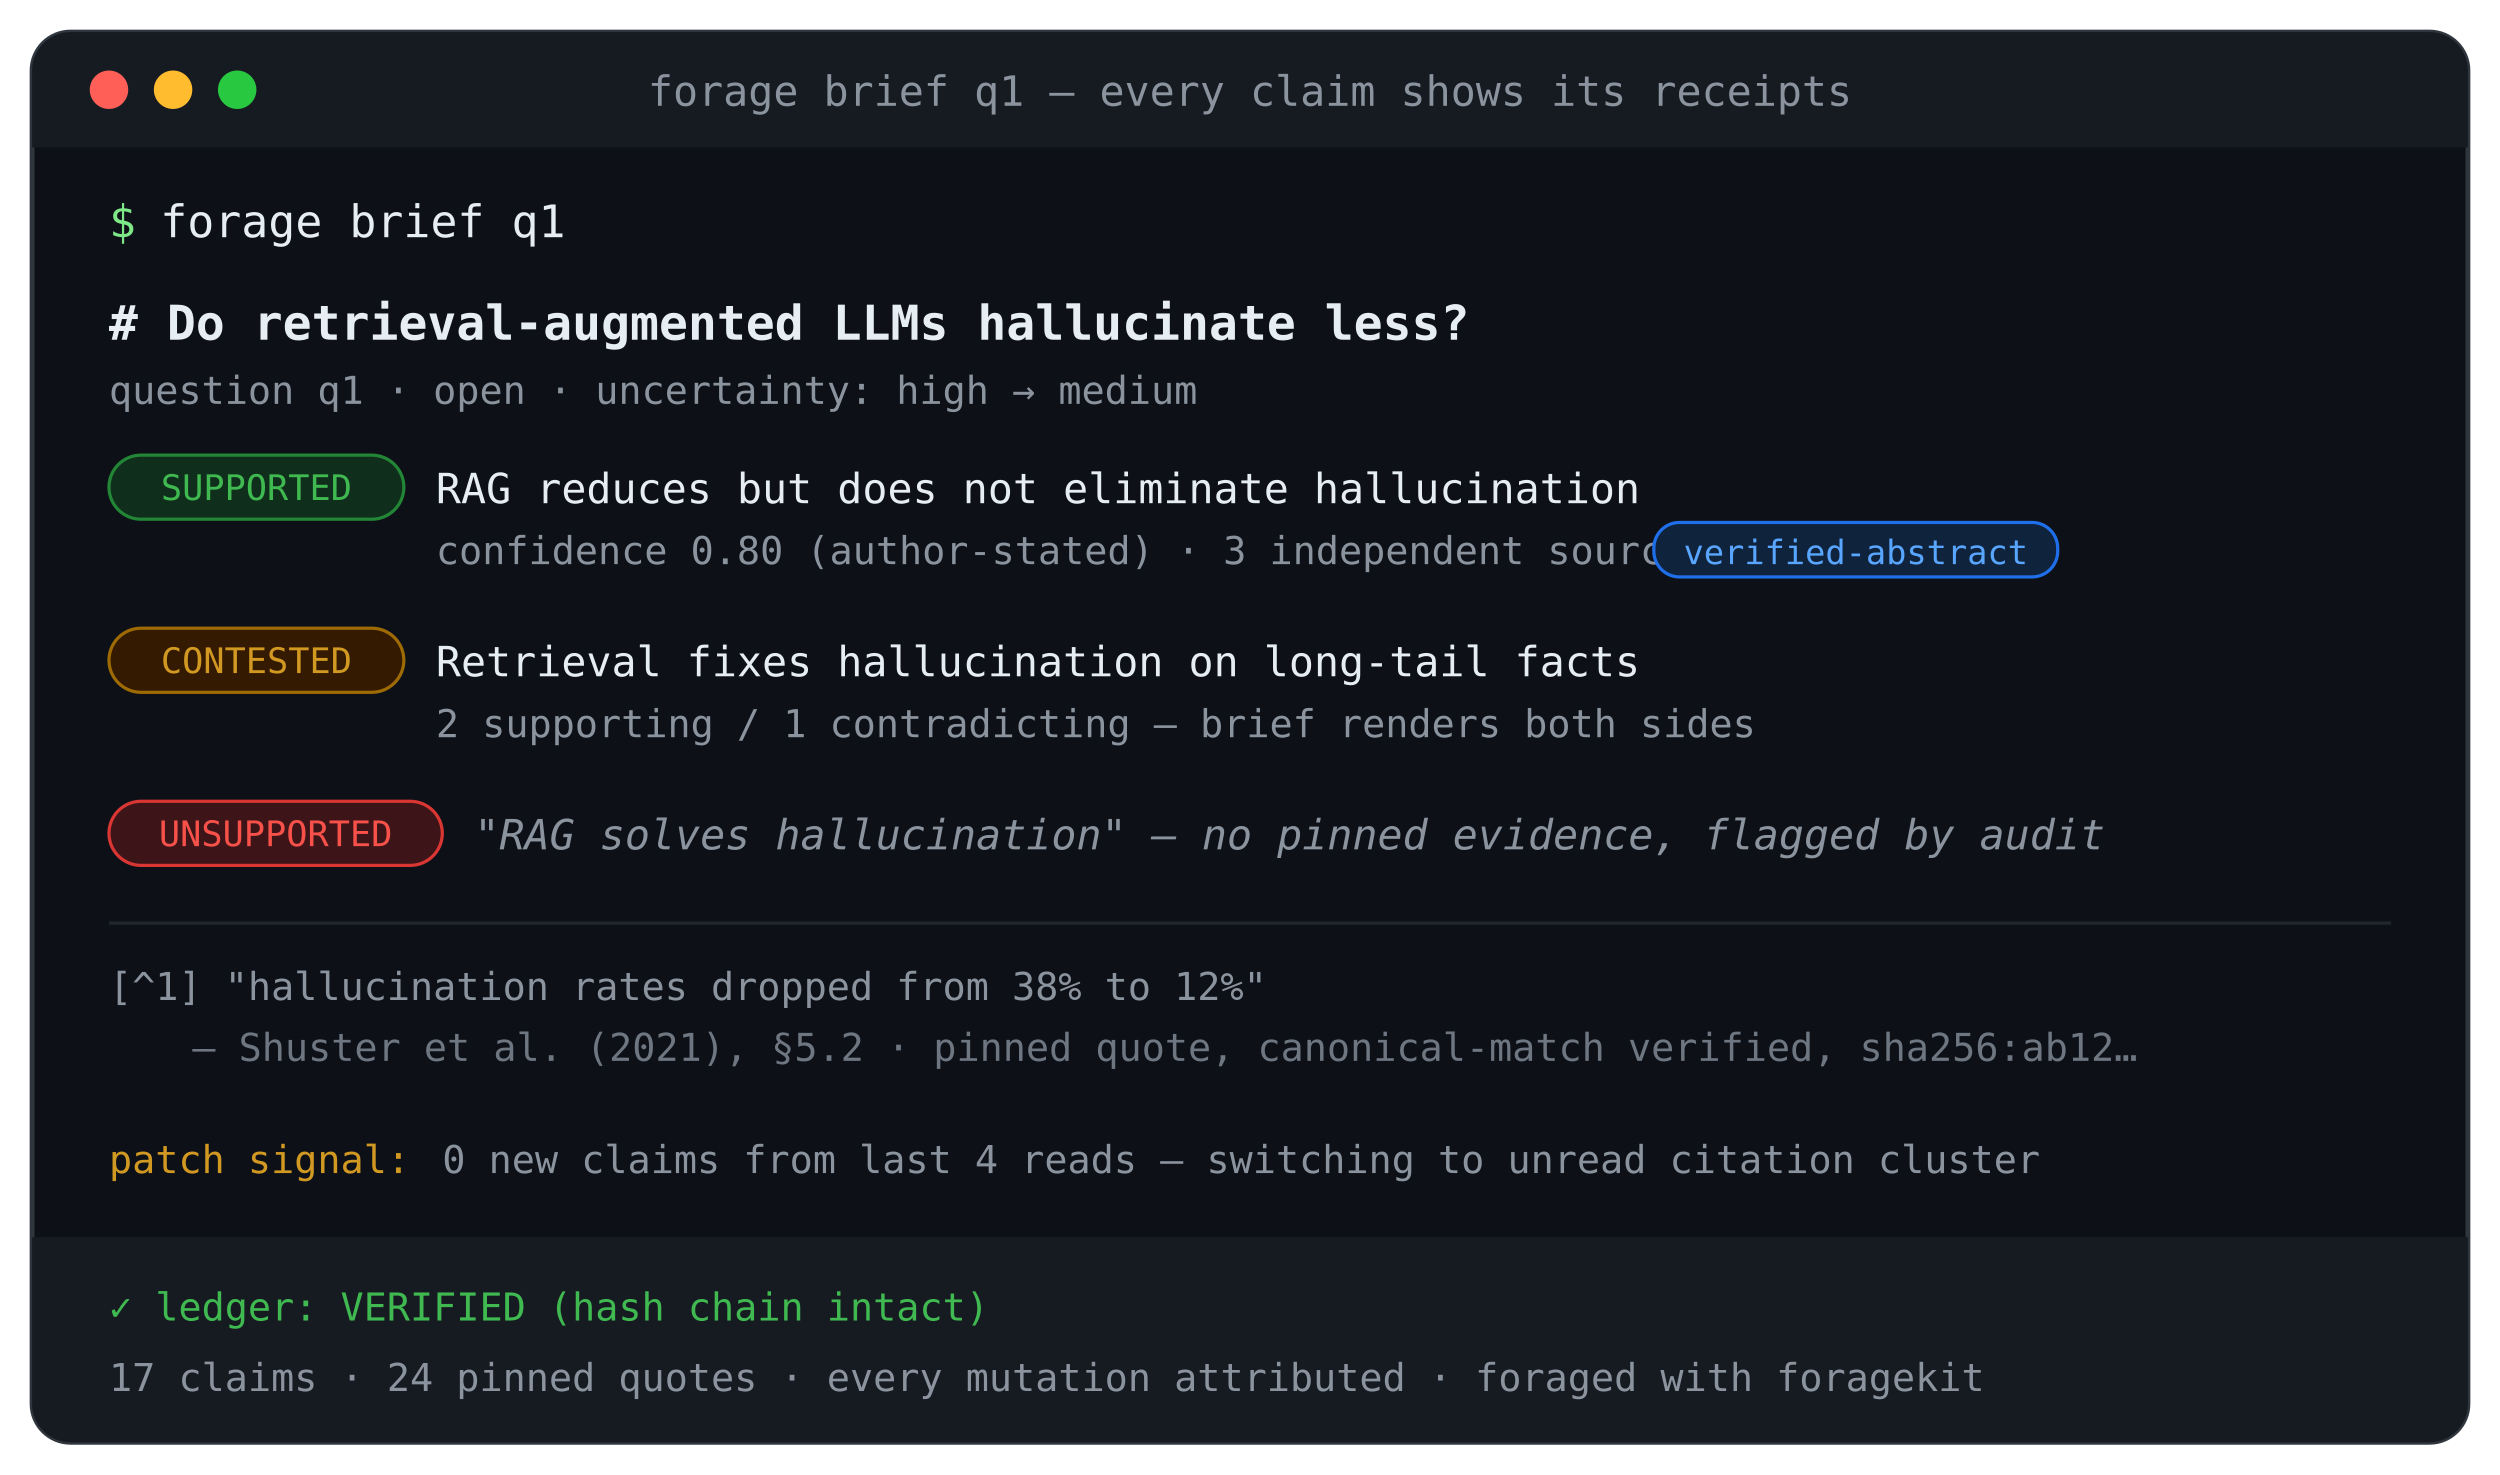
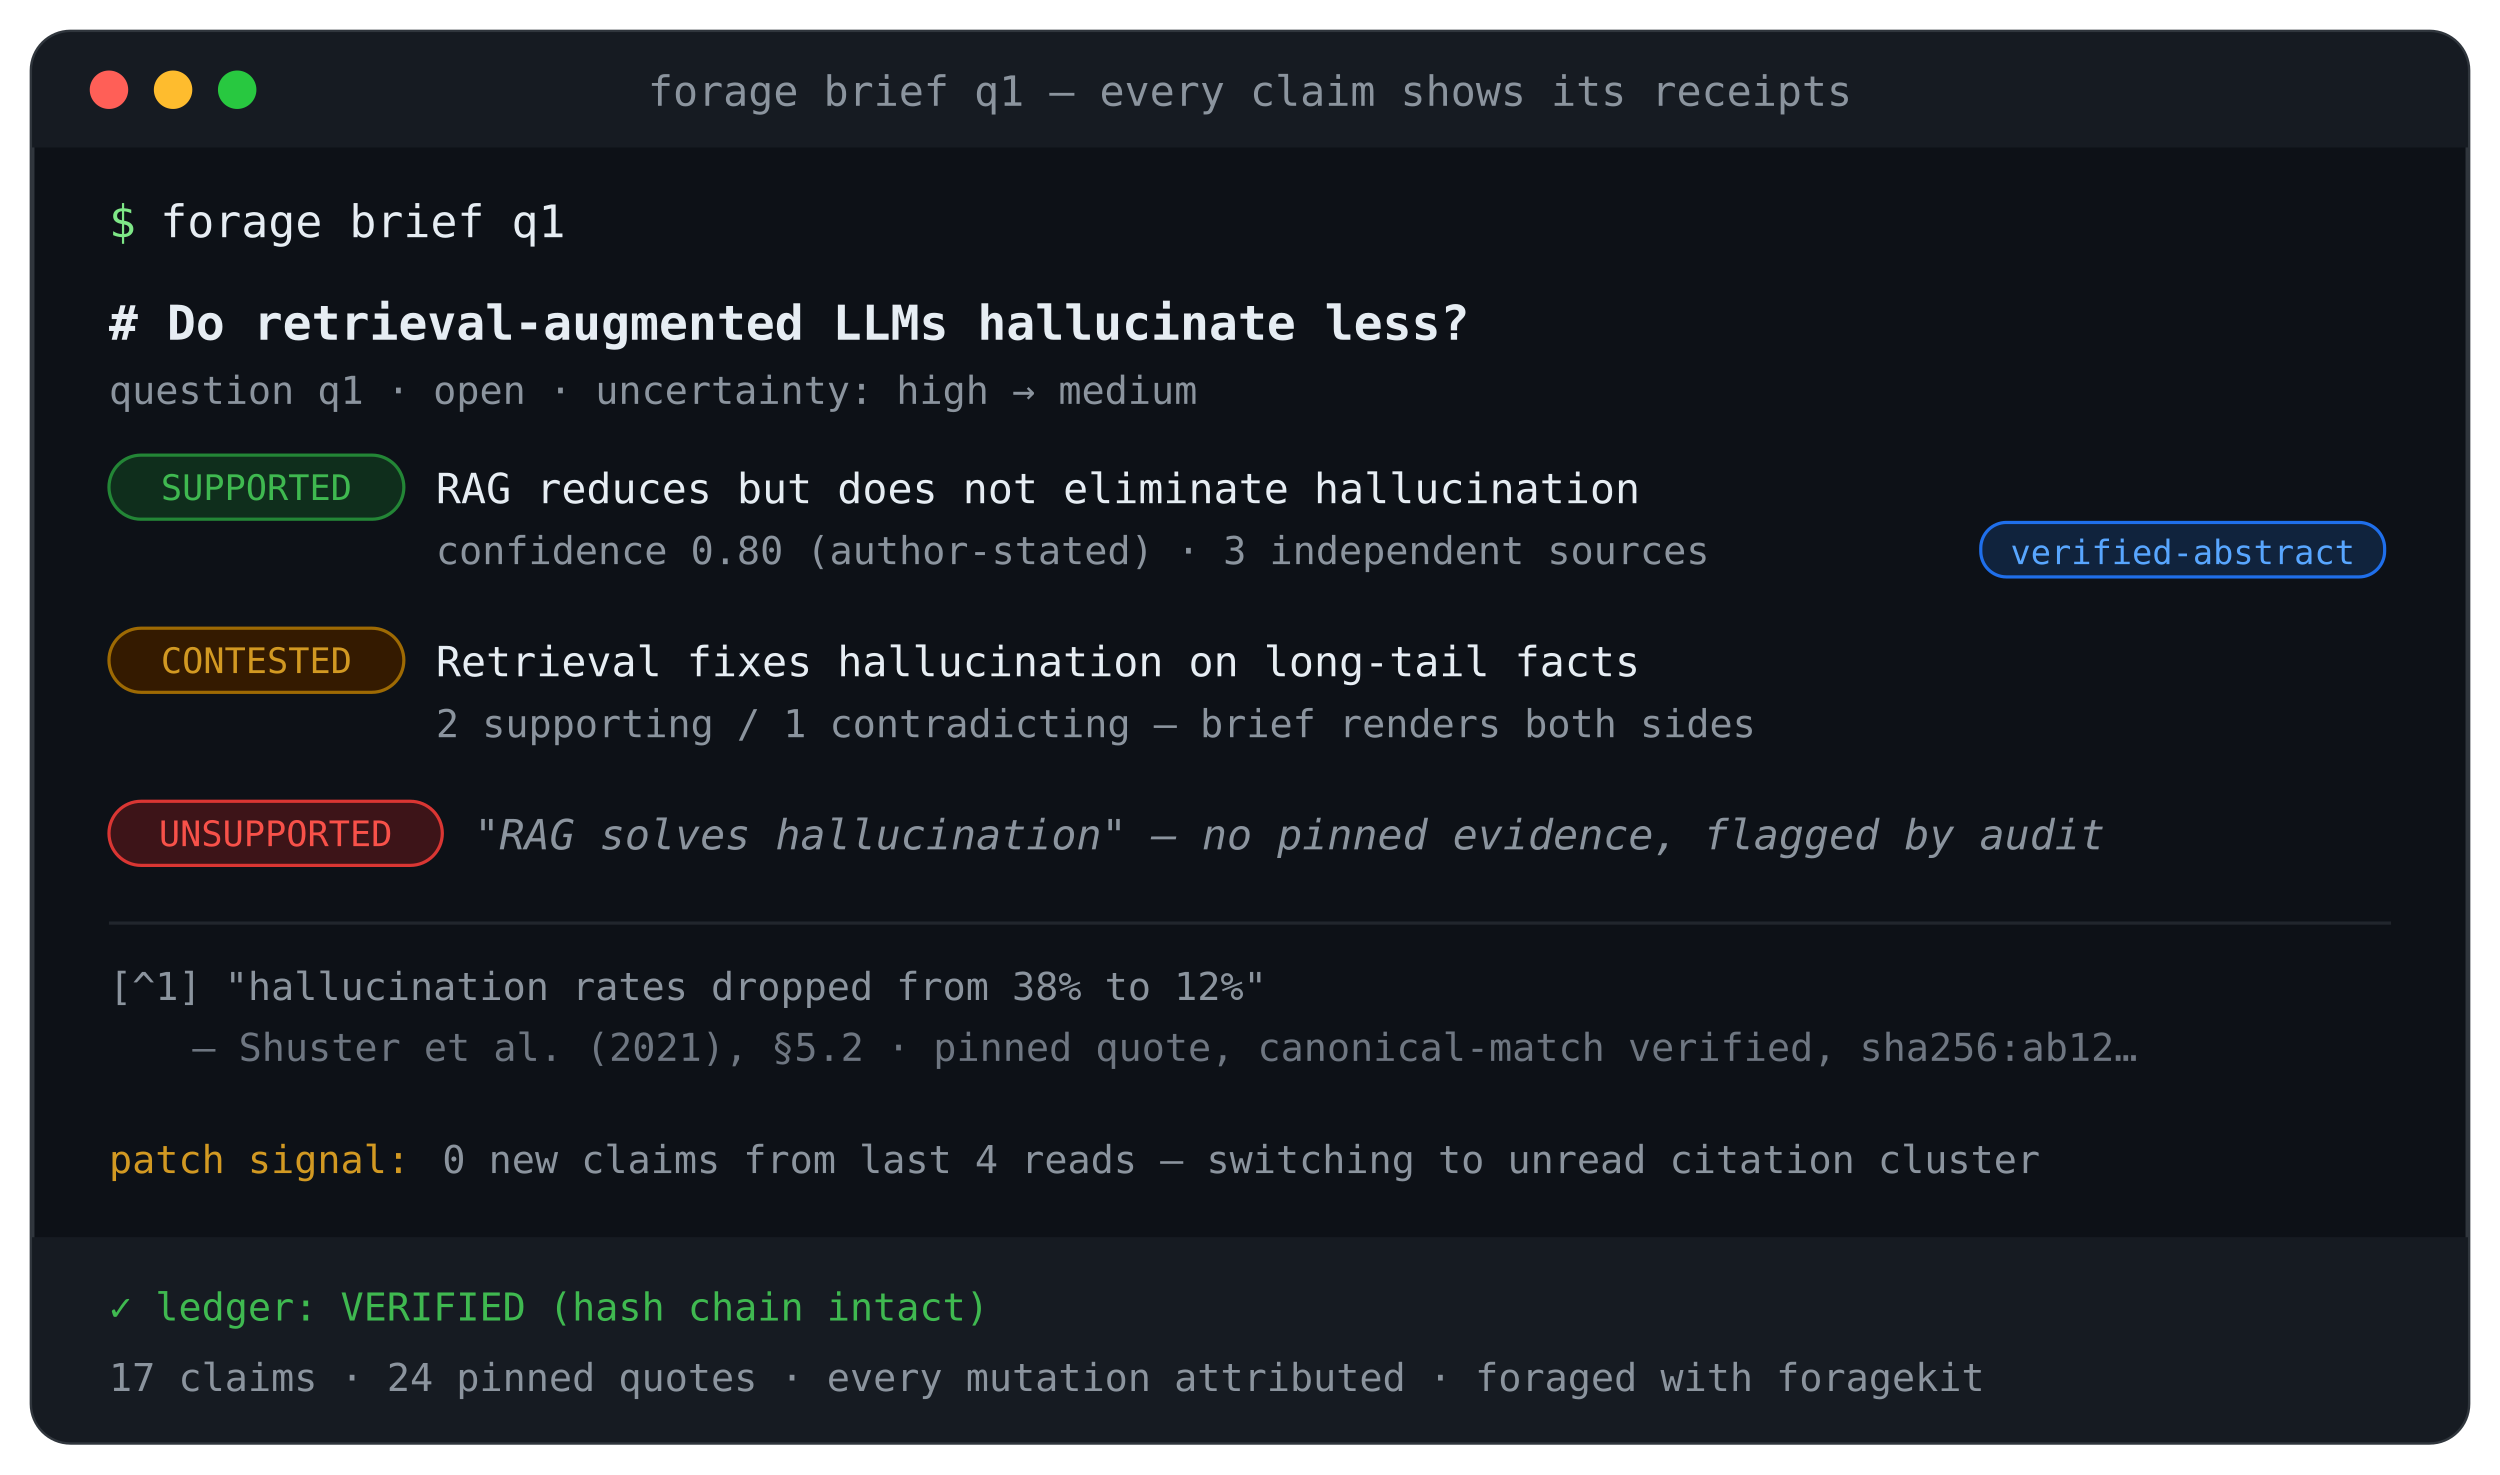
<svg xmlns="http://www.w3.org/2000/svg" width="780" height="460" viewBox="0 0 780 460" font-family="ui-monospace, SFMono-Regular, Menlo, Consolas, monospace">
  <defs>
    <clipPath id="frame">
      <rect x="10" y="10" width="760" height="440" rx="12" />
    </clipPath>
  </defs>
  <rect x="10" y="10" width="760" height="440" rx="12" fill="#0d1117" stroke="#30363d" stroke-width="1.5" />
  <g clip-path="url(#frame)">
    <rect x="10" y="10" width="760" height="36" fill="#161b22" />
  </g>
  <circle cx="34" cy="28" r="6" fill="#ff5f57" />
  <circle cx="54" cy="28" r="6" fill="#febc2e" />
  <circle cx="74" cy="28" r="6" fill="#28c840" />
  <text x="390" y="33" text-anchor="middle" font-size="13" fill="#8b949e">forage brief q1 — every claim shows its receipts</text>
  <text x="34" y="74" font-size="14" fill="#7ee787">$</text>
  <text x="50" y="74" font-size="14" fill="#e6edf3">forage brief q1</text>
  <text x="34" y="106" font-size="15" font-weight="bold" fill="#e6edf3"># Do retrieval-augmented LLMs hallucinate less?</text>
  <text x="34" y="126" font-size="12" fill="#8b949e">question q1 · open · uncertainty: high → medium</text>
  <rect x="34" y="142" width="92" height="20" rx="10" fill="#0f2e1c" stroke="#238636" />
  <text x="80" y="156" text-anchor="middle" font-size="11" fill="#3fb950">SUPPORTED</text>
  <text x="136" y="157" font-size="13" fill="#e6edf3">RAG reduces but does not eliminate hallucination</text>
  <text x="136" y="176" font-size="12" fill="#8b949e">confidence 0.80 (author-stated) · 3 independent sources</text>
-   <rect x="516" y="163" width="126" height="17" rx="8" fill="#10233d" stroke="#1f6feb" />
-   <text x="579" y="176" text-anchor="middle" font-size="10.5" fill="#58a6ff">verified-abstract</text>
+   <rect x="618" y="163" width="126" height="17" rx="8" fill="#10233d" stroke="#1f6feb" />
+   <text x="681" y="176" text-anchor="middle" font-size="10.5" fill="#58a6ff">verified-abstract</text>
  <rect x="34" y="196" width="92" height="20" rx="10" fill="#341a00" stroke="#9e6a03" />
  <text x="80" y="210" text-anchor="middle" font-size="11" fill="#d29922">CONTESTED</text>
  <text x="136" y="211" font-size="13" fill="#e6edf3">Retrieval fixes hallucination on long-tail facts</text>
  <text x="136" y="230" font-size="12" fill="#8b949e">2 supporting / 1 contradicting — brief renders both sides</text>
  <rect x="34" y="250" width="104" height="20" rx="10" fill="#3d1418" stroke="#da3633" />
  <text x="86" y="264" text-anchor="middle" font-size="11" fill="#f85149">UNSUPPORTED</text>
  <text x="148" y="265" font-size="13" fill="#8b949e" font-style="italic">"RAG solves hallucination" — no pinned evidence, flagged by audit</text>
  <line x1="34" y1="288" x2="746" y2="288" stroke="#21262d" />
  <text x="34" y="312" font-size="12" fill="#8b949e">[^1] "hallucination rates dropped from 38% to 12%"</text>
  <text x="60" y="331" font-size="12" fill="#6e7681">— Shuster et al. (2021), §5.2 · pinned quote, canonical-match verified, sha256:ab12…</text>
  <text x="34" y="366" font-size="12" fill="#d29922">patch signal:</text>
  <text x="138" y="366" font-size="12" fill="#8b949e">0 new claims from last 4 reads — switching to unread citation cluster</text>
  <g clip-path="url(#frame)">
    <rect x="10" y="386" width="760" height="64" fill="#161b22" />
  </g>
  <text x="34" y="412" font-size="12" fill="#3fb950">✓ ledger: VERIFIED (hash chain intact)</text>
  <text x="34" y="434" font-size="12" fill="#8b949e">17 claims · 24 pinned quotes · every mutation attributed · foraged with foragekit</text>
</svg>
